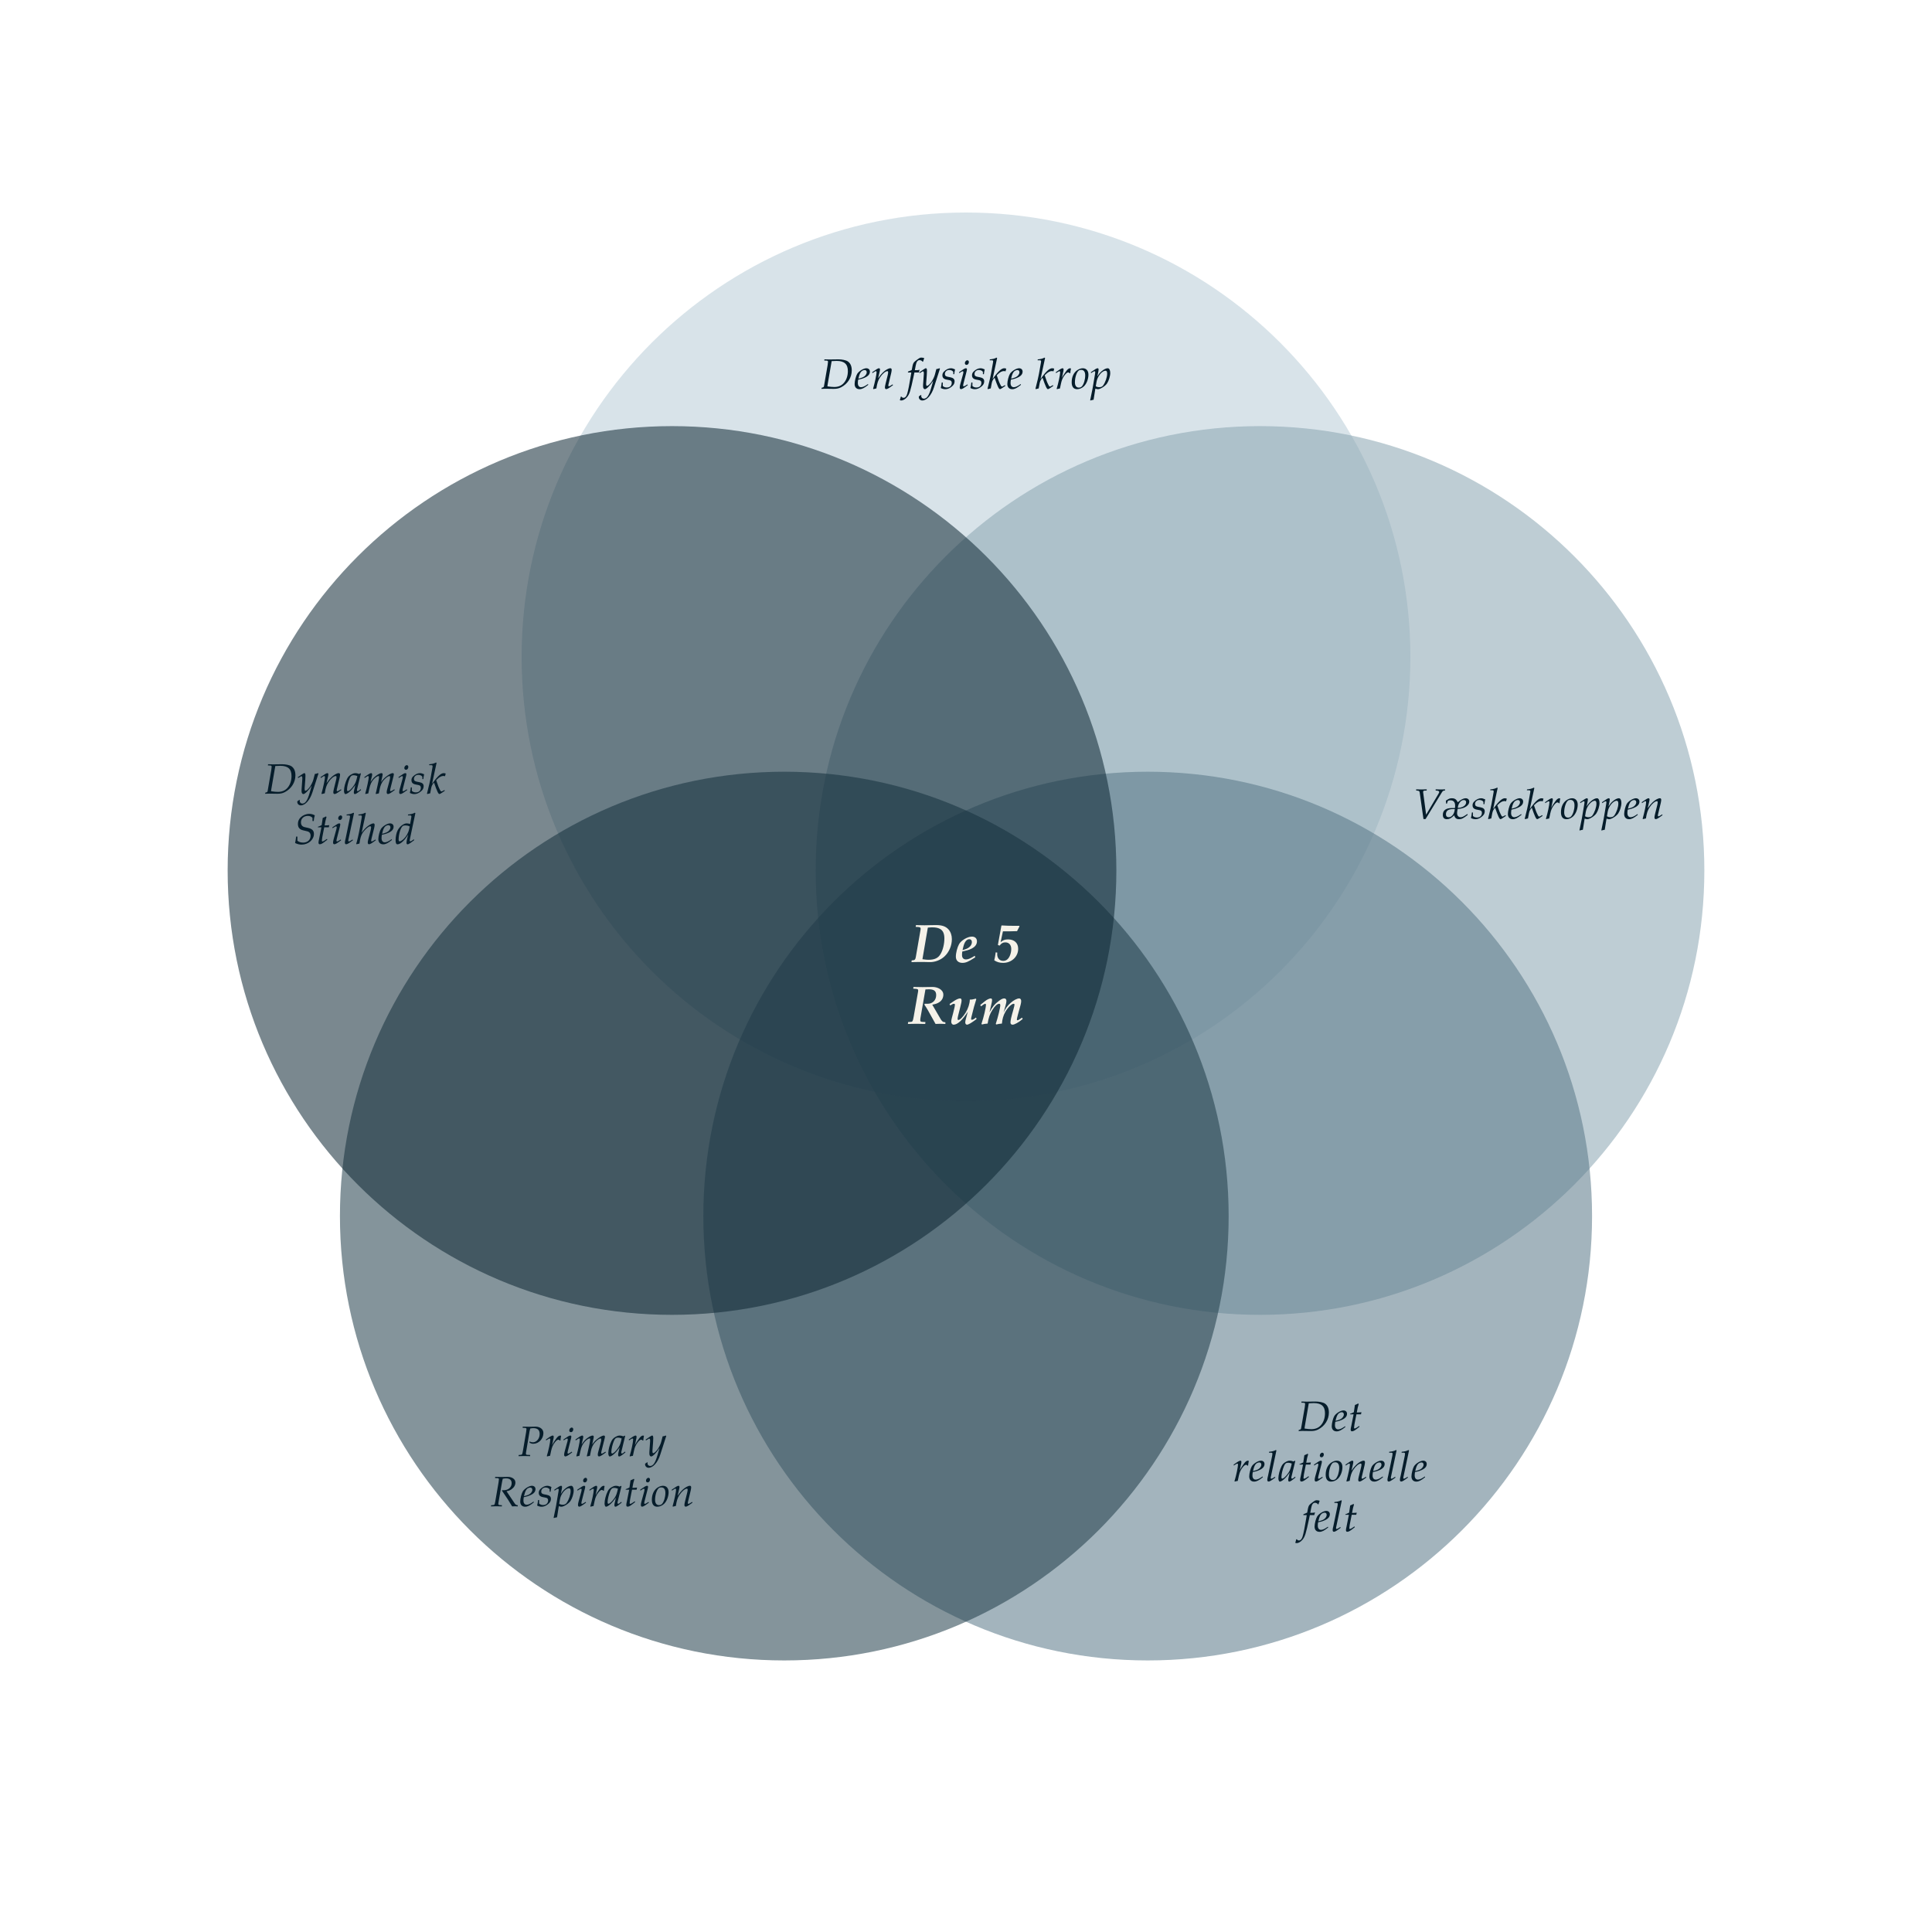
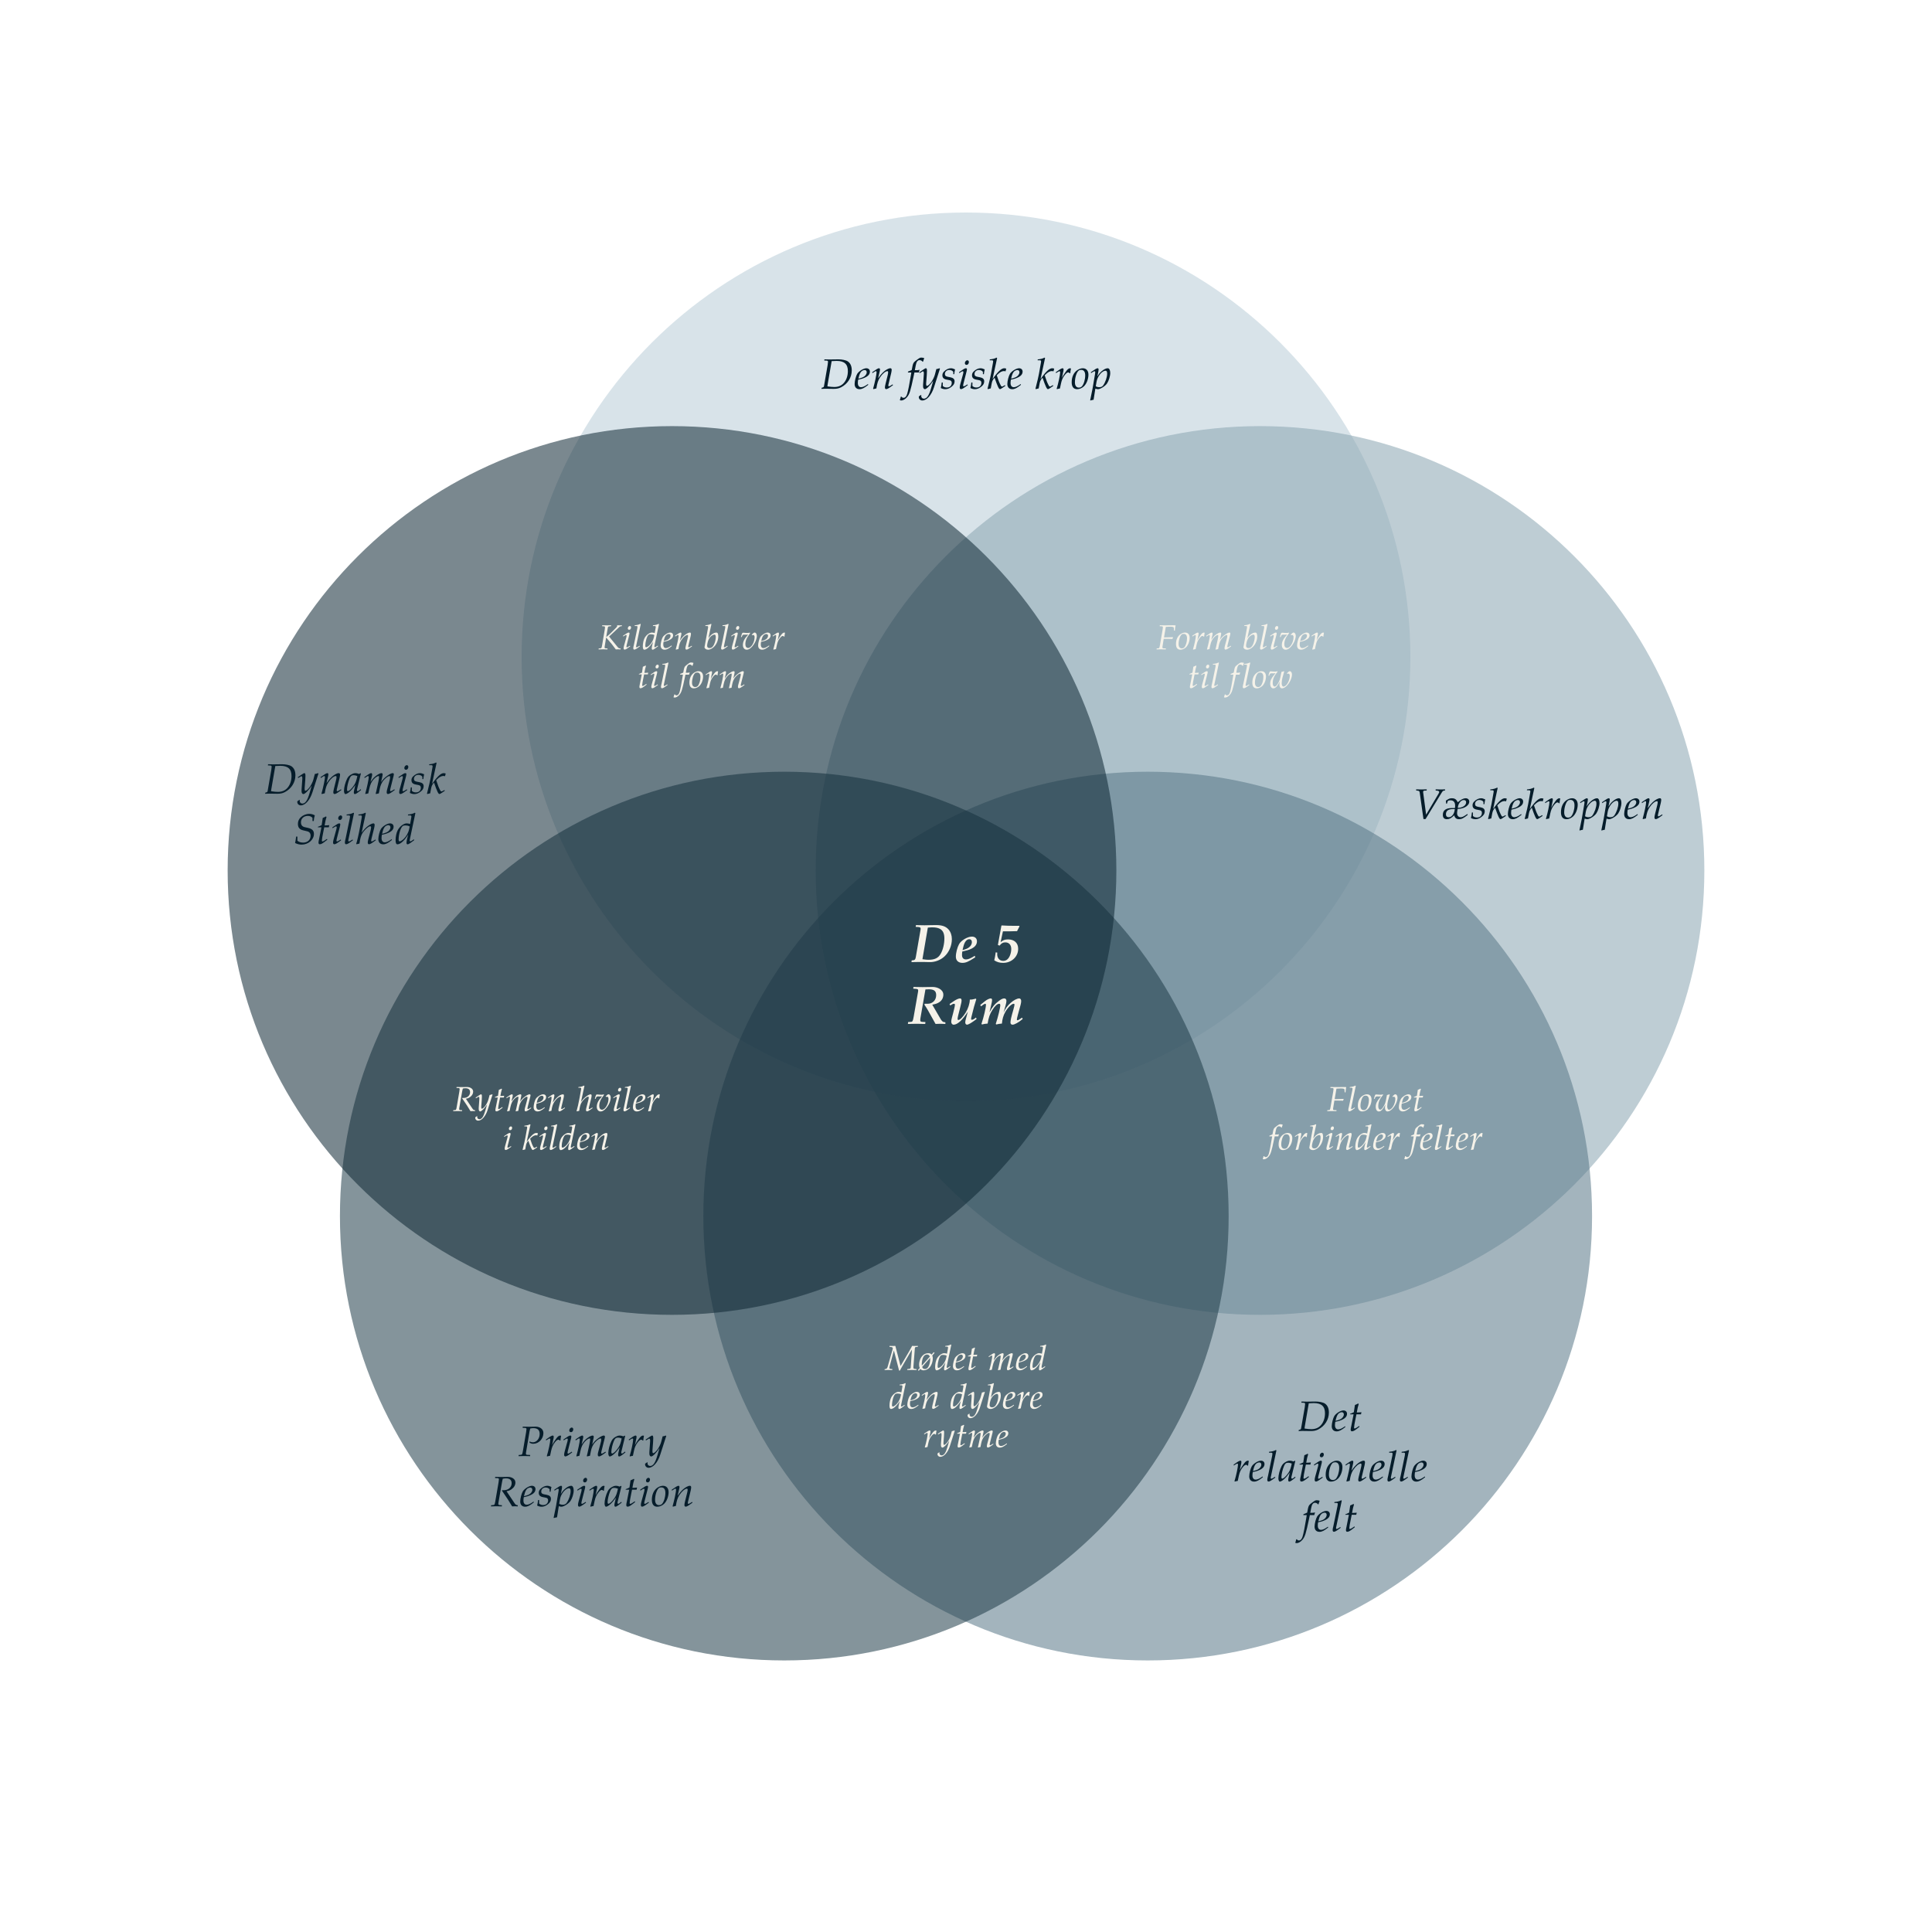
<svg xmlns="http://www.w3.org/2000/svg" viewBox="0 0 1000 1000" style="font-family: 'TeX Gyre Pagella', Palatino, serif;">
  <rect width="1000" height="1000" fill="#ffffff" />
  <g style="mix-blend-mode: multiply;">
    <circle cx="500" cy="340" r="230" fill="#B7CBD6" fill-opacity="0.55" />
    <circle cx="652.17" cy="450.56" r="230" fill="#89A3B1" fill-opacity="0.55" />
    <circle cx="594.05" cy="629.44" r="230" fill="#587787" fill-opacity="0.55" />
    <circle cx="405.95" cy="629.44" r="230" fill="#203C4A" fill-opacity="0.55" />
    <circle cx="347.83" cy="450.56" r="230" fill="#0E2733" fill-opacity="0.55" />
  </g>
  <g font-style="italic" font-weight="500" text-anchor="middle" dominant-baseline="middle" letter-spacing="0.015em" fill="#061D2B" font-size="22">
    <text x="500" y="195">Den fysiske krop</text>
    <text x="796.40" y="417.57">Væskekroppen</text>
    <text x="688.36" y="734.43">Det</text>
    <text x="688.36" y="760.43">relationelle</text>
    <text x="688.36" y="786.43">felt</text>
    <text x="306.64" y="747.43">Primary</text>
    <text x="306.64" y="773.43">Respiration</text>
    <text x="183.60" y="404.57">Dynamisk</text>
    <text x="183.60" y="430.57">Stilhed</text>
  </g>
+   <g font-style="italic" font-weight="500" text-anchor="middle" dominant-baseline="middle" letter-spacing="0.015em" fill="#F5F2E9" font-size="18">
+     <text x="642" y="331">Form bliver</text>
+     <text x="642" y="351">til flow</text>
+     <text x="712" y="570">Flowet</text>
+     <text x="712" y="590">forbinder felter</text>
+     <text x="500" y="704">Mødet med</text>
+     <text x="500" y="724">den dybere</text>
+     <text x="500" y="744">rytme</text>
+     <text x="288" y="570">Rytmen hviler</text>
+     <text x="288" y="590">i kilden</text>
+     <text x="358" y="331">Kilden bliver</text>
+     <text x="358" y="351">til form</text>
+   </g>
  <g font-style="italic" font-weight="700" text-anchor="middle" dominant-baseline="middle" letter-spacing="0.015em" fill="#F5F2E9" font-size="28">
    <text x="500" y="490">De 5</text>
    <text x="500" y="522">Rum</text>
  </g>
</svg>
